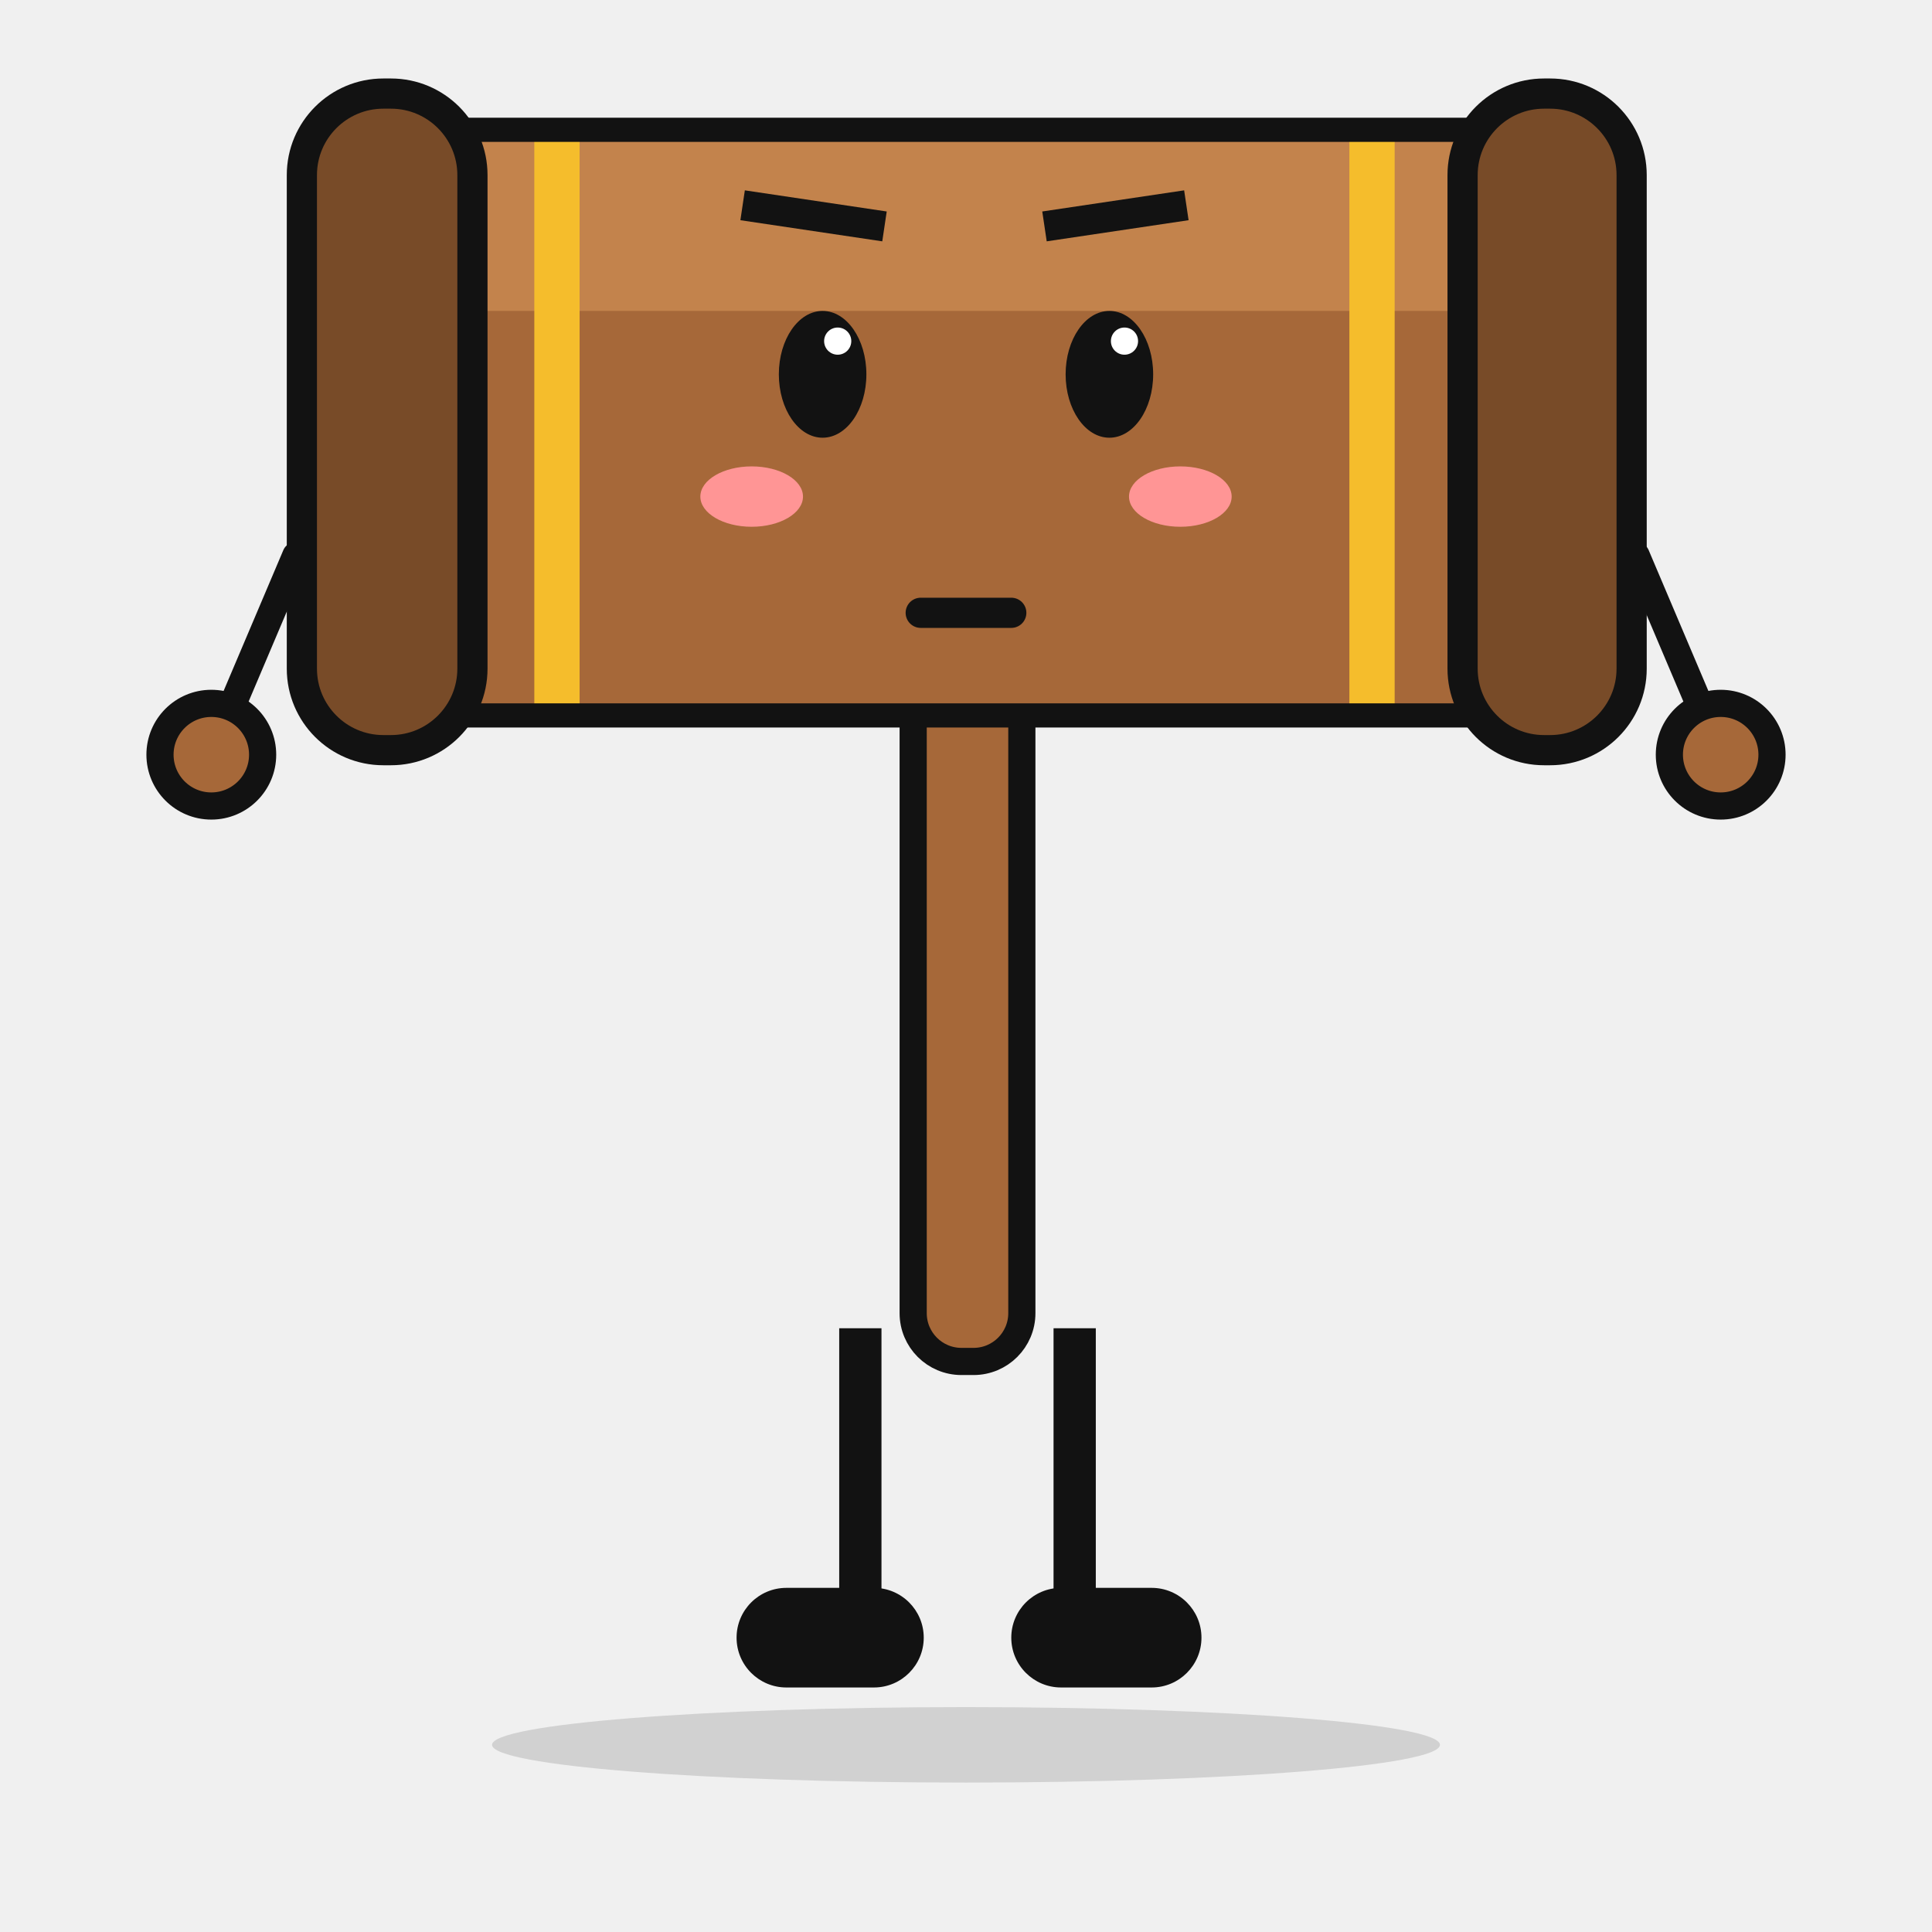
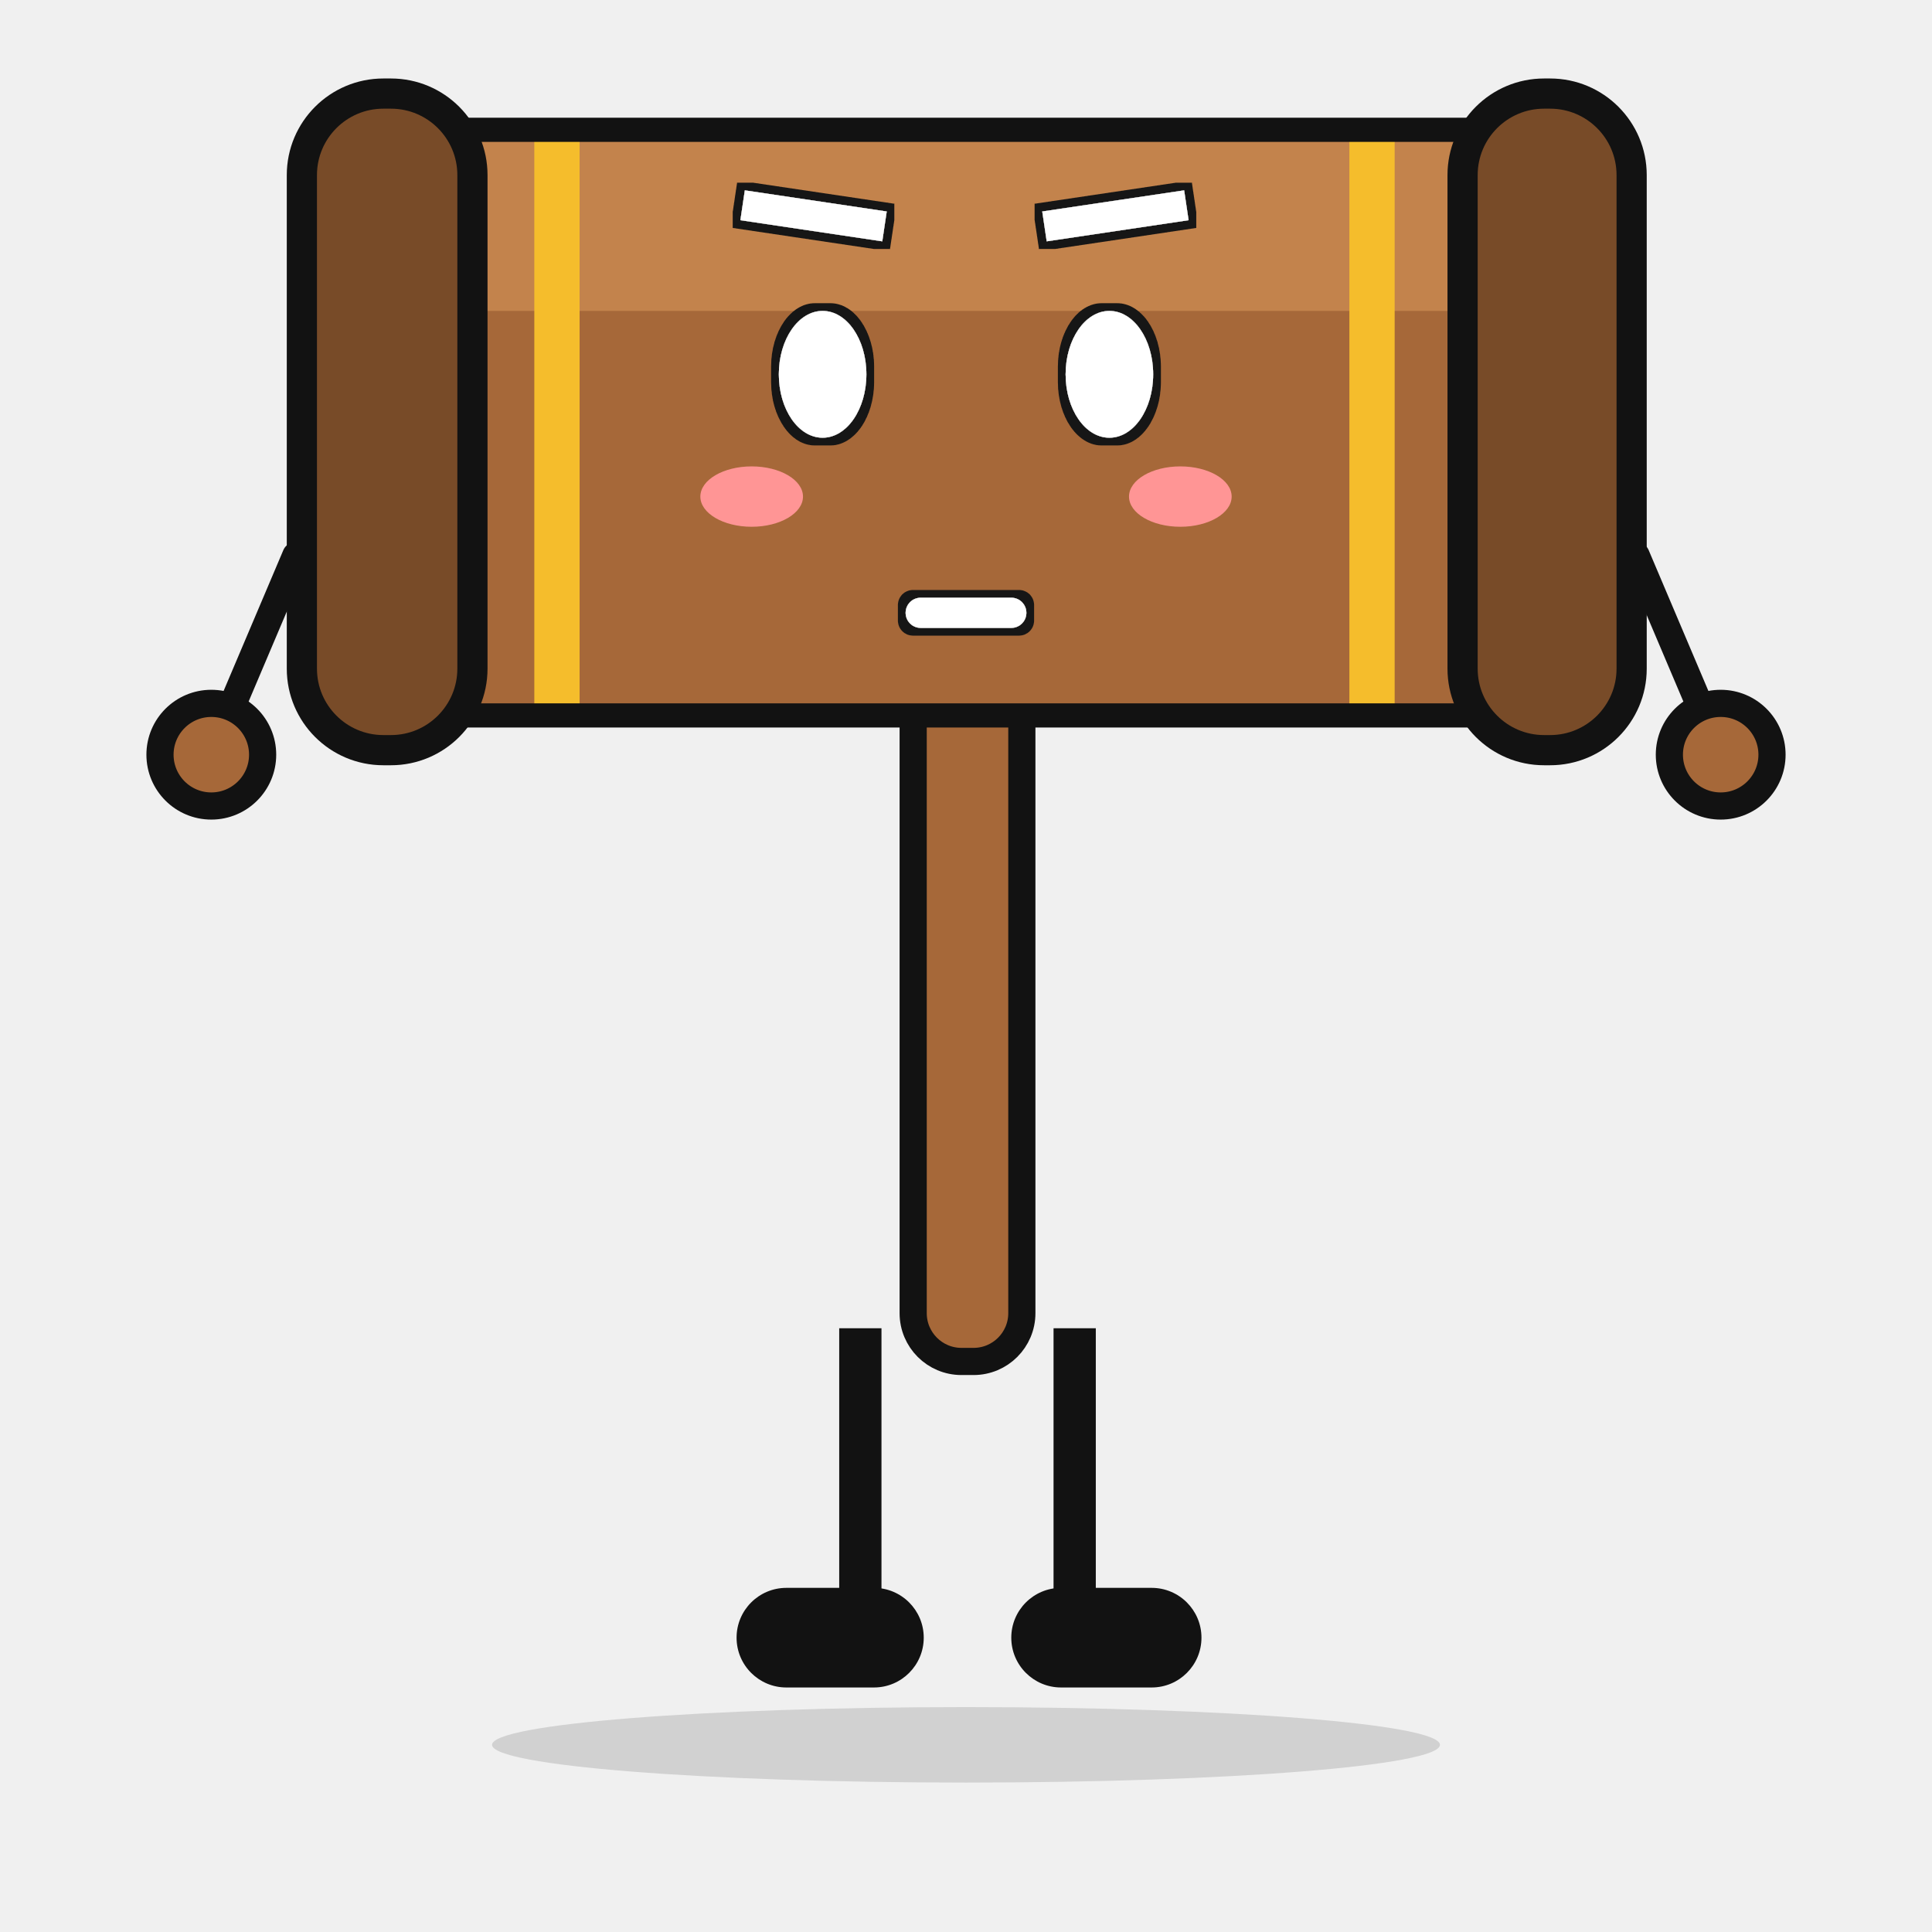
<svg xmlns="http://www.w3.org/2000/svg" viewBox="0 0 640 640" width="640" height="640">
+   <defs>
+     <filter id="kontur" x="-20%" y="-20%" width="140%" height="140%">
+       <feMorphology in="SourceAlpha" operator="dilate" radius="3.5" result="d" />
+       <feFlood flood-color="#121212" />
+       <feComposite in2="d" operator="in" result="o" />
+       <feMerge>
+         <feMergeNode in="o" />
+         <feMergeNode in="SourceGraphic" />
+       </feMerge>
+     </filter>
+   </defs>
  <ellipse id="shadow" cx="320" cy="578" rx="157" ry="12.5" fill="#000" opacity=".13" />
  <g id="legs">
    <rect x="278" y="440" width="14" height="92" fill="#121212" />
    <rect x="349" y="440" width="14" height="92" fill="#121212" />
    <rect x="244" y="526" width="62" height="33" rx="16.5" fill="#121212" />
    <rect x="335" y="526" width="63" height="33" rx="16.5" fill="#121212" />
  </g>
  <rect id="handle" x="302.5" y="225" width="36" height="226" rx="16" fill="#A66839" stroke="#121212" stroke-width="9" stroke-linejoin="round" stroke-linecap="round" />
  <g id="arm-l">
    <path d="M98 184 L70 250" stroke="#121212" stroke-width="9" stroke-linecap="round" />
    <circle cx="70" cy="250" r="17" fill="#A66839" stroke="#121212" stroke-width="9" stroke-linejoin="round" stroke-linecap="round" />
  </g>
  <g id="arm-r">
    <path d="M542 184 L570 250" stroke="#121212" stroke-width="9" stroke-linecap="round" />
    <circle cx="570" cy="250" r="17" fill="#A66839" stroke="#121212" stroke-width="9" stroke-linejoin="round" stroke-linecap="round" />
  </g>
  <g id="head">
    <rect x="140" y="43" width="360" height="194" fill="#A66839" />
    <rect x="140" y="43" width="360" height="60" fill="#C3834C" />
    <rect x="177" y="43" width="15" height="194" fill="#F5BD2C" />
    <rect x="447" y="43" width="15" height="194" fill="#F5BD2C" />
    <rect x="140" y="43" width="360" height="194" fill="none" stroke="#121212" stroke-width="8" stroke-linejoin="round" stroke-linecap="round" />
    <rect x="100" y="31" width="56.5" height="217.5" rx="27" fill="#784B28" stroke="#121212" stroke-width="10" stroke-linejoin="round" stroke-linecap="round" />
    <rect x="484.5" y="31" width="56" height="217.5" rx="27" fill="#784B28" stroke="#121212" stroke-width="10" stroke-linejoin="round" stroke-linecap="round" />
  </g>
  <g id="cheeks">
    <ellipse cx="249" cy="164.5" rx="17" ry="10" fill="#FF9595" />
    <ellipse cx="391" cy="164.5" rx="17" ry="10" fill="#FF9595" />
  </g>
-   <g id="brows" stroke="#121212" stroke-width="10" stroke-linecap="butt">
-     <path d="M246 68 L293 75" />
-     <path d="M346 75 L393 68" />
-   </g>
-   <g id="eyes">
-     <ellipse cx="272.5" cy="124" rx="14.5" ry="21" fill="#121212" />
-     <circle cx="277.5" cy="113" r="4.5" fill="#fff" />
-     <ellipse cx="367.5" cy="124" rx="14.5" ry="21" fill="#121212" />
-     <circle cx="372.5" cy="113" r="4.5" fill="#fff" />
-   </g>
-   <g id="mouth">
-     <path d="M305 203 H335" stroke="#121212" stroke-width="10" stroke-linecap="round" />
+   <g id="face" filter="url(#kontur)">
+     <g id="brows" stroke="#FFFFFF" stroke-width="10" stroke-linecap="butt">
+       <path d="M246 68 L293 75" />
+       <path d="M346 75 L393 68" />
+     </g>
+     <g id="eyes">
+       <ellipse cx="272.5" cy="124" rx="14.5" ry="21" fill="#FFFFFF" />
+       <ellipse cx="367.5" cy="124" rx="14.5" ry="21" fill="#FFFFFF" />
+     </g>
+     <g id="mouth">
+       <path d="M305 203 H335" stroke="#FFFFFF" stroke-width="10" stroke-linecap="round" />
+     </g>
  </g>
</svg>
